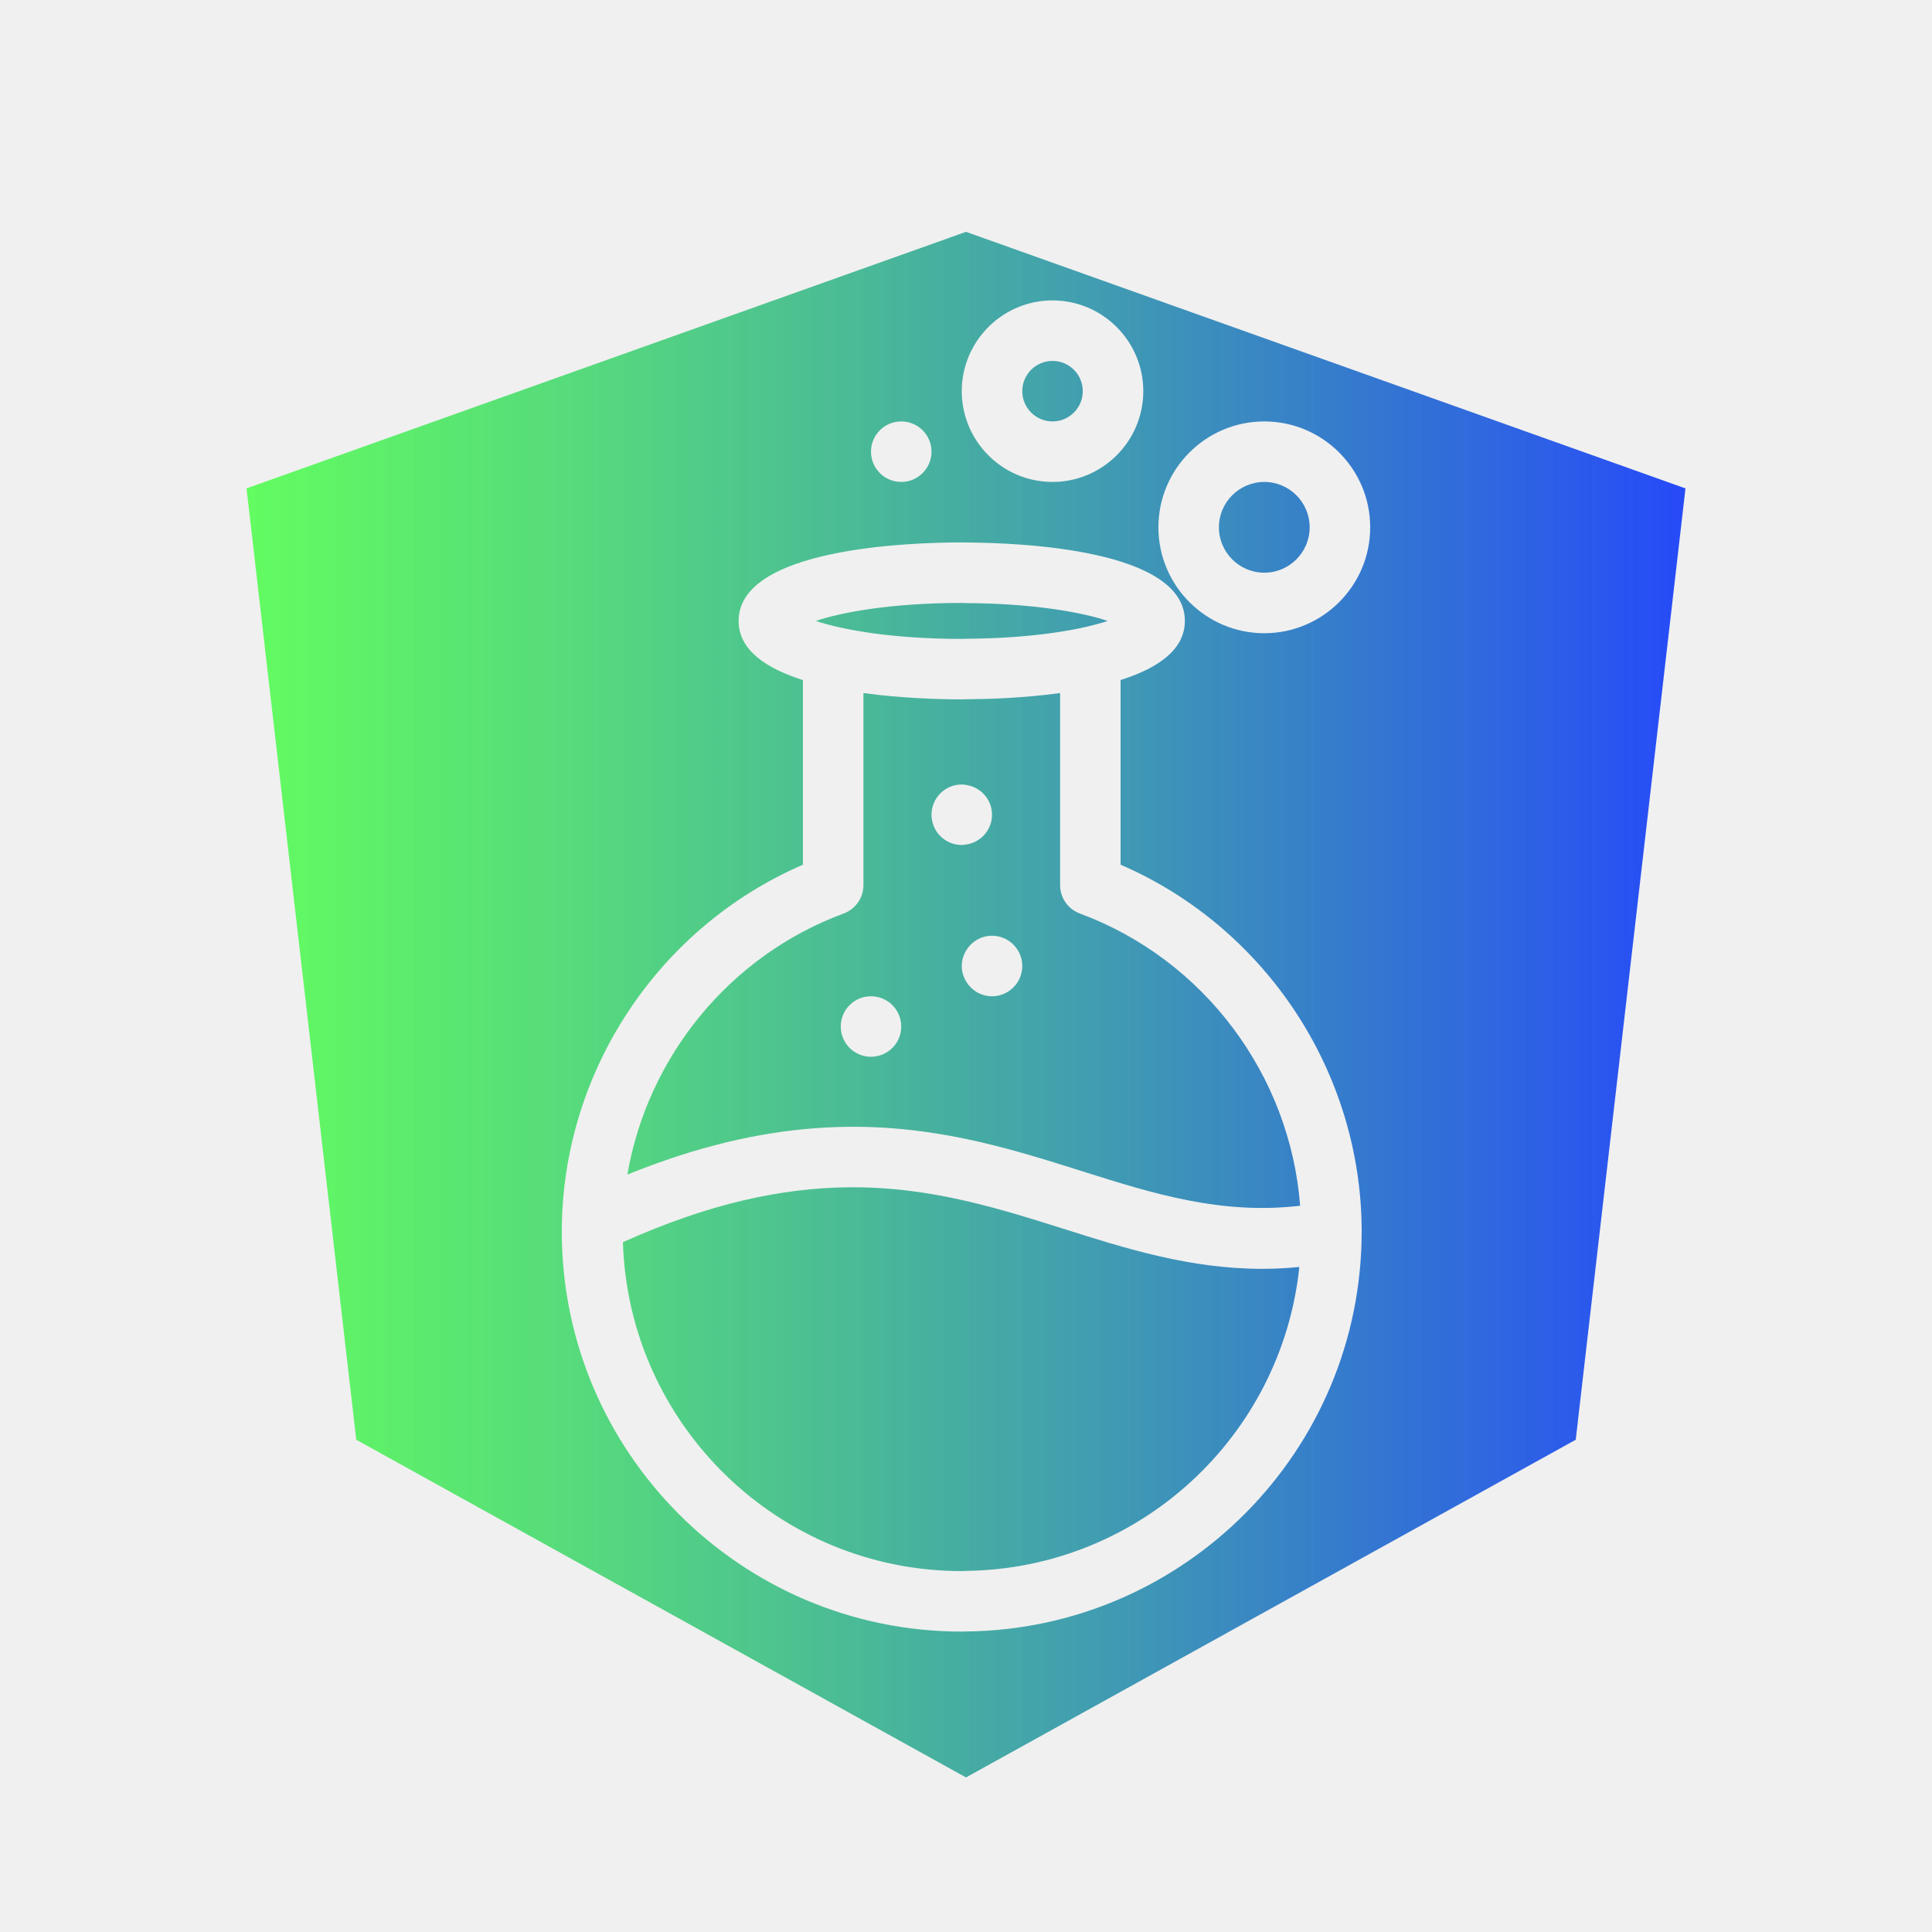
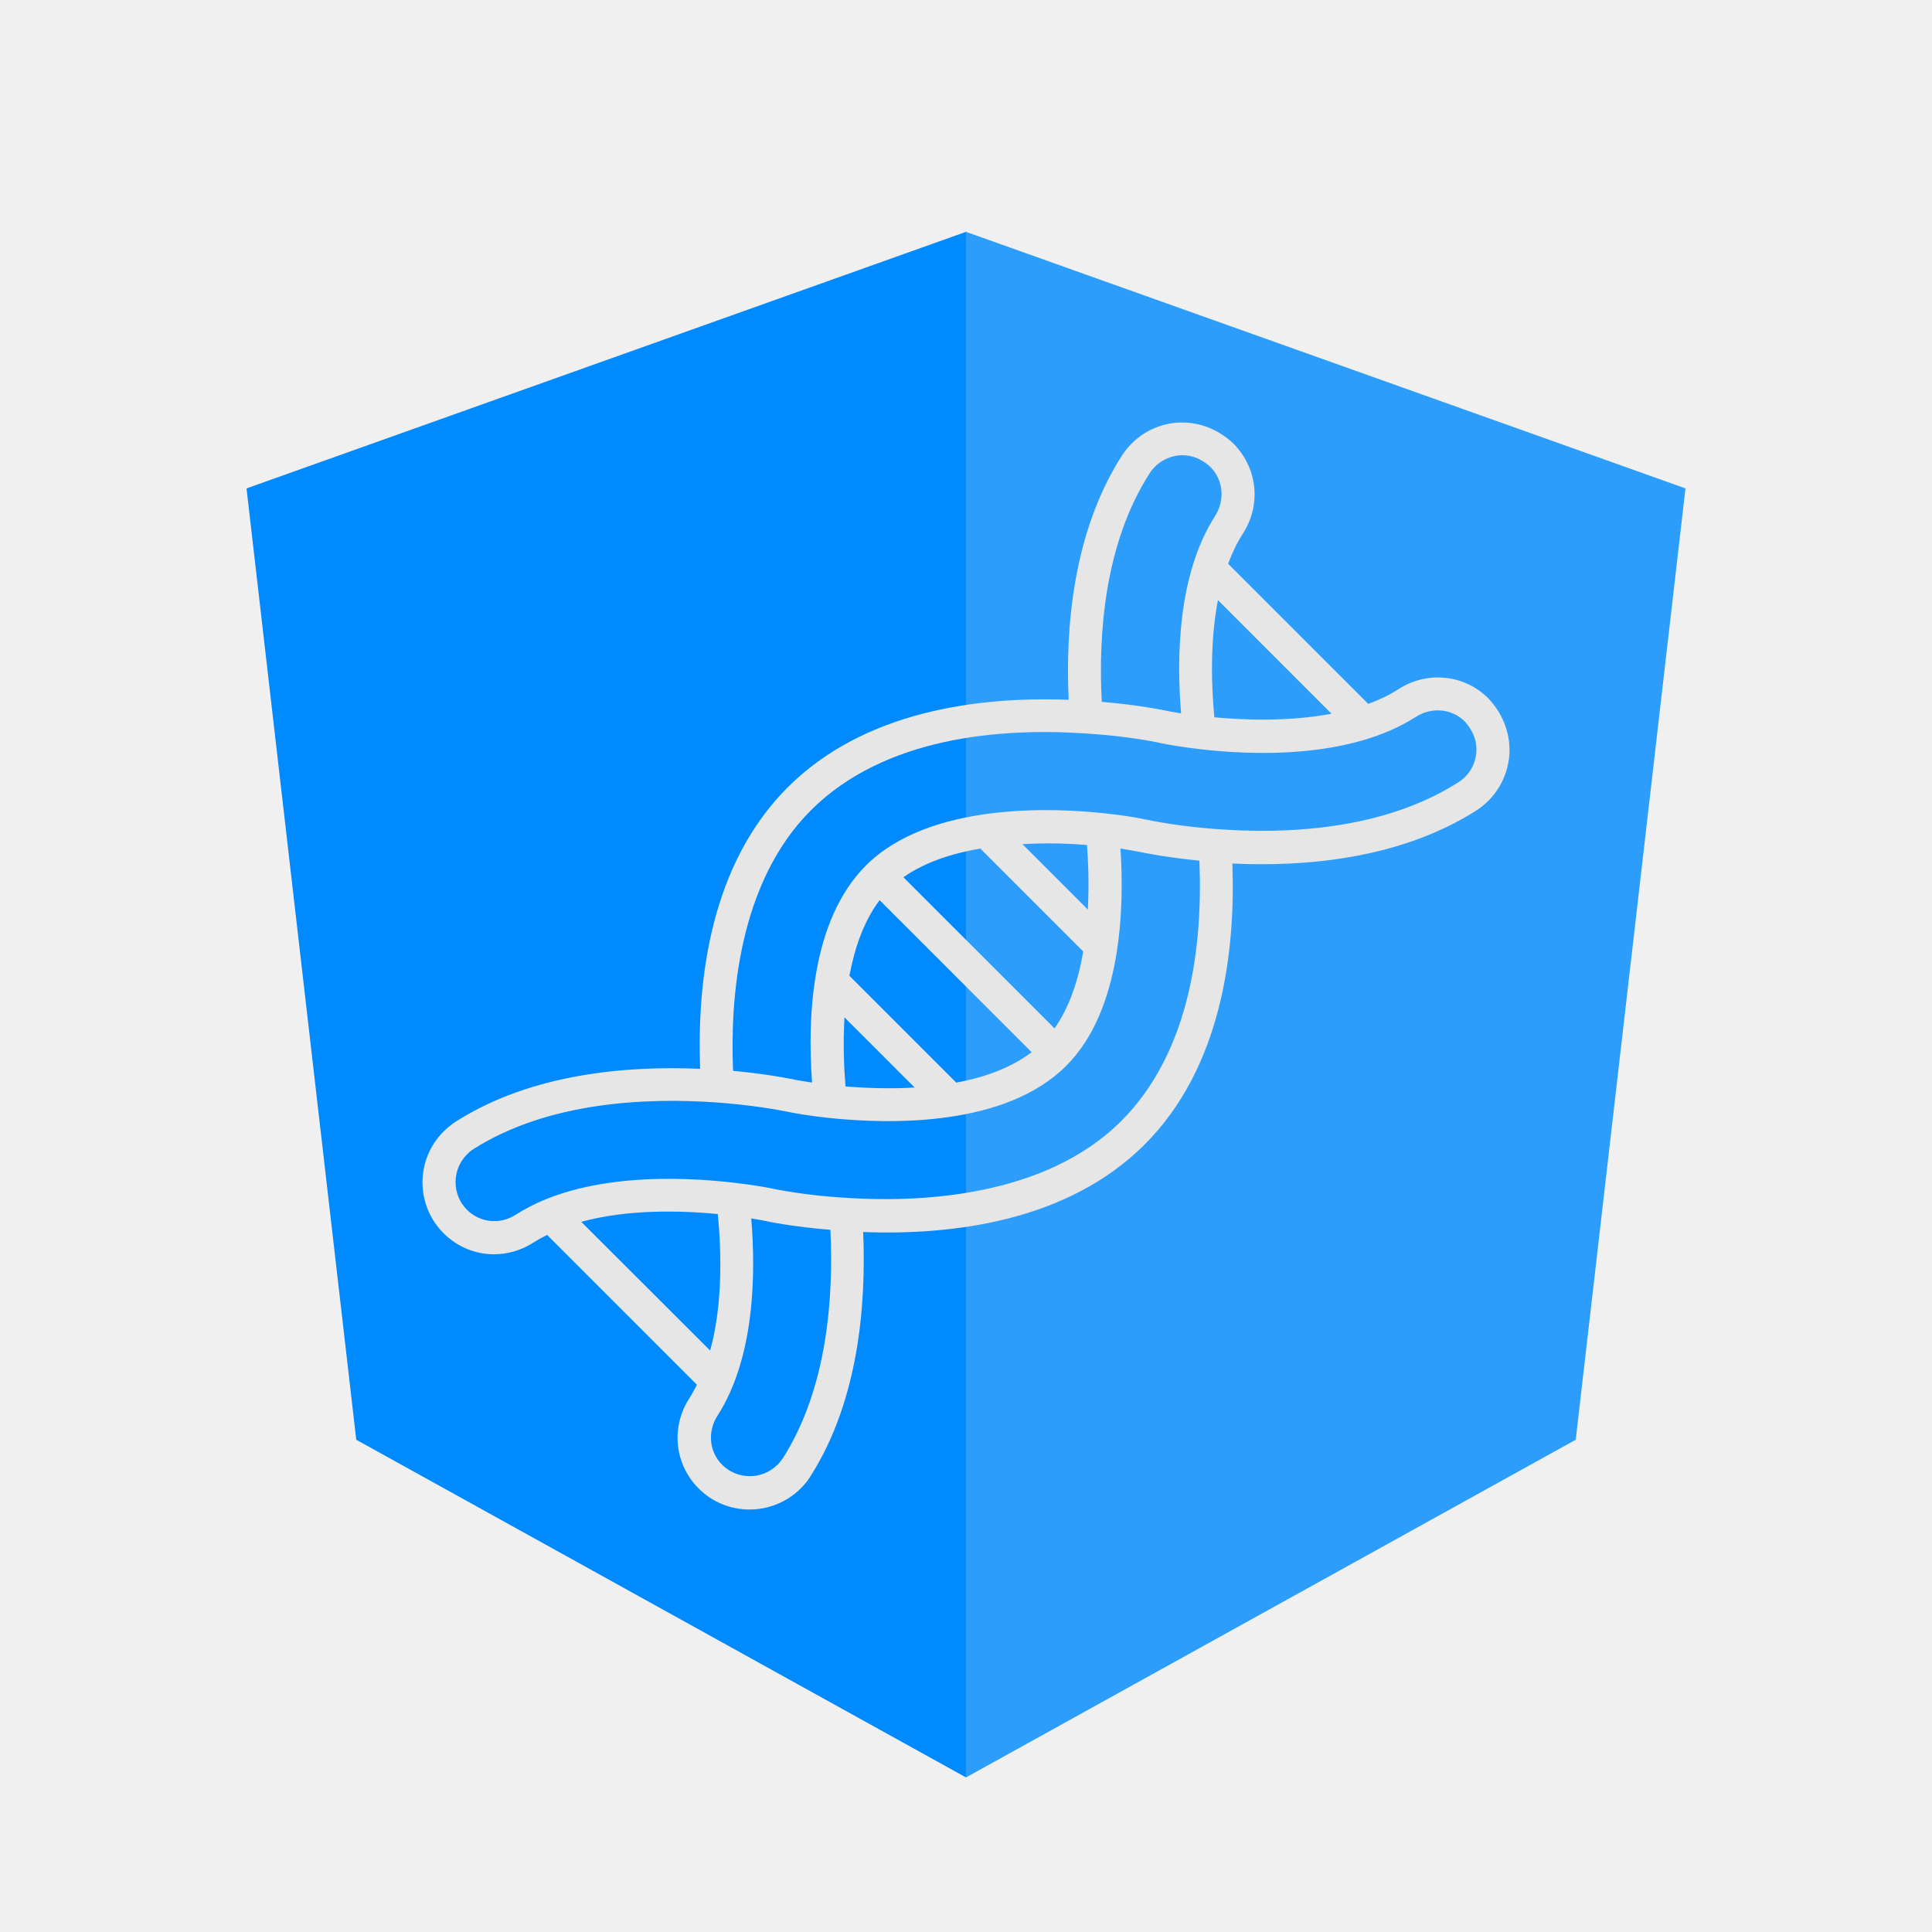
<svg xmlns="http://www.w3.org/2000/svg" xmlns:xlink="http://www.w3.org/1999/xlink" version="1.1" id="Layer_1" x="0px" y="0px" viewBox="0 0 250 250" style="enable-background:new 0 0 250 250;" xml:space="preserve">
  <defs id="defs21">
-     <linearGradient id="linearGradient16288">
-       <stop style="stop-color:#274cf7;stop-opacity:1" offset="0" id="stop16284" />
-       <stop style="stop-color:#3dff3a;stop-opacity:0.789" offset="1" id="stop16286" />
-     </linearGradient>
    <linearGradient id="linearGradient3954">
      <stop style="stop-color:#ffffff;stop-opacity:1;" offset="0" id="stop3950" />
      <stop style="stop-color:#ffffff;stop-opacity:0;" offset="1" id="stop3952" />
    </linearGradient>
    <linearGradient xlink:href="#linearGradient3954" id="linearGradient3956" x1="31.9" y1="130" x2="218.1" y2="130" gradientUnits="userSpaceOnUse" />
-     <linearGradient xlink:href="#linearGradient16288" id="linearGradient16290" x1="216.455" y1="120.997" x2="31.9" y2="120.997" gradientUnits="userSpaceOnUse" />
  </defs>
  <style type="text/css" id="style2">
	.st0{fill:#FFFFFF;}
	.st1{opacity:0.9;}
</style>
-   <g id="g16" style="fill-opacity:1;fill:#e6e6e6">
-     <path id="path623" style="fill:url(#linearGradient16290);fill-opacity:1" class="st0" d="M 125 30 L 31.9 63.199 L 46.1 186.301 L 125 230 L 203.9 186.301 L 218.1 63.199 L 125 30 z M 136.195 38.873 C 142.671 38.873 147.941 44.142 147.941 50.617 C 147.941 57.093 142.671 62.363 136.195 62.363 C 130.954 62.363 126.506 58.909 125 54.158 C 124.645 53.04 124.451 51.851 124.451 50.617 C 124.451 49.383 124.645 48.194 125 47.076 C 126.506 42.326 130.954 38.873 136.195 38.873 z M 136.195 46.703 C 134.039 46.703 132.281 48.456 132.281 50.617 C 132.281 52.778 134.039 54.533 136.195 54.533 C 138.352 54.533 140.109 52.778 140.109 50.617 C 140.109 48.456 138.352 46.703 136.195 46.703 z M 116.621 54.533 C 118.782 54.533 120.537 56.283 120.537 58.447 C 120.537 60.612 118.782 62.363 116.621 62.363 C 114.46 62.363 112.705 60.612 112.705 58.447 C 112.705 56.283 114.46 54.533 116.621 54.533 z M 163.6 54.533 C 171.155 54.533 177.303 60.679 177.303 68.234 C 177.303 75.79 171.155 81.938 163.6 81.938 C 156.044 81.938 149.898 75.79 149.898 68.234 C 149.898 60.679 156.044 54.533 163.6 54.533 z M 163.6 62.363 C 160.362 62.363 157.727 64.997 157.727 68.234 C 157.727 71.472 160.362 74.107 163.6 74.107 C 166.837 74.107 169.471 71.472 169.471 68.234 C 169.471 64.997 166.837 62.363 163.6 62.363 z M 124.449 70.191 C 124.596 70.191 124.84 70.198 125 70.199 C 132.259 70.234 153.322 71.132 153.322 80.344 C 153.322 84.138 149.725 86.5 145.004 87.996 L 145.004 111.889 C 163.771 120.008 176.199 138.752 176.199 159.375 C 176.199 187.726 153.282 210.816 125 211.113 C 124.816 211.115 124.634 211.127 124.449 211.127 C 95.913 211.127 72.697 187.912 72.697 159.381 C 72.697 138.753 85.129 120.008 103.896 111.893 L 103.896 88 C 99.176 86.504 95.576 84.141 95.576 80.348 C 95.576 70.928 117.675 70.191 124.449 70.191 z M 124.451 78.021 C 115.397 78.021 108.952 79.212 105.57 80.348 C 108.952 81.483 115.397 82.674 124.451 82.674 C 124.649 82.674 124.805 82.657 125 82.656 C 133.745 82.606 140.023 81.458 143.332 80.348 C 140.024 79.237 133.746 78.089 125 78.039 C 124.805 78.038 124.649 78.021 124.451 78.021 z M 111.727 89.68 L 111.727 114.535 C 111.727 116.175 110.707 117.639 109.172 118.207 C 94.385 123.675 83.806 136.761 81.18 151.994 C 99.34 144.614 113.163 144.905 125 147.379 C 130.317 148.49 135.233 150.039 139.961 151.535 C 149.239 154.471 158.071 157.223 168.238 156.021 C 166.931 139.094 155.805 124.158 139.73 118.207 C 138.196 117.639 137.176 116.176 137.176 114.535 L 137.176 89.68 C 132.34 90.342 127.731 90.47 125 90.482 C 124.855 90.483 124.585 90.498 124.451 90.498 C 121.805 90.498 116.819 90.376 111.727 89.68 z M 124.451 101.512 C 124.639 101.512 124.819 101.543 125 101.568 C 126.899 101.837 128.365 103.449 128.365 105.426 C 128.365 107.402 126.899 109.016 125 109.285 C 124.819 109.311 124.639 109.34 124.451 109.34 C 122.29 109.34 120.537 107.591 120.537 105.426 C 120.537 103.261 122.29 101.512 124.451 101.512 z M 128.365 121.084 C 130.526 121.084 132.281 122.835 132.281 125 C 132.281 127.165 130.526 128.916 128.365 128.916 C 126.924 128.916 125.679 128.128 125 126.967 C 124.661 126.387 124.451 125.721 124.451 125 C 124.451 124.279 124.661 123.613 125 123.033 C 125.679 121.872 126.924 121.084 128.365 121.084 z M 112.705 128.916 C 114.866 128.916 116.621 130.665 116.621 132.83 C 116.621 134.995 114.866 136.744 112.705 136.744 C 110.544 136.744 108.793 134.995 108.793 132.83 C 108.793 130.665 110.544 128.916 112.705 128.916 z M 109.523 153.639 C 101.251 153.759 91.873 155.658 80.604 160.74 C 81.33 184.326 100.696 203.299 124.451 203.299 C 124.636 203.299 124.816 203.276 125 203.273 C 147.424 202.994 165.853 185.849 168.133 163.947 C 166.501 164.108 164.9 164.186 163.334 164.186 C 153.967 164.186 145.678 161.558 137.602 159.002 C 133.5 157.704 129.355 156.403 125 155.402 C 120.183 154.296 115.109 153.557 109.523 153.639 z " />
+   <g id="g16" style="fill:#e6e6e6;fill-opacity:1">
+     <path id="path623" style="fill:#008aff;fill-opacity:1" class="st0" d="M 125,30 31.9,63.199 46.1,186.301 125,230 c 0,-87.153 0,-116.387 0,-200 z" />
+     <path id="path623-3" style="opacity:0.9;fill:#008aff;fill-opacity:0.898" class="st0" d="M 125,30 218.1,63.199 203.9,186.301 125,230 c 0,-87.153 0,-116.387 0,-200 z" />
+     <path d="m 192.605,90.379 c -3.12,-3.12 -7.933,-3.604 -11.669,-1.187 -1.187,0.769 -2.505,1.385 -3.889,1.89 L 158.918,72.952 c 0.505,-1.362 1.121,-2.681 1.89,-3.867 2.439,-3.757 1.934,-8.549 -1.253,-11.735 -2.131,-1.978 -4.79,-2.9 -7.515,-2.637 -2.857,0.307 -5.384,1.89 -6.922,4.329 -6.263,9.866 -7.273,22.172 -6.834,31.513 -11.515,-0.439 -26.392,1.362 -36.368,11.339 -9.955,9.955 -11.756,24.853 -11.317,36.412 -9.427,-0.418 -21.8,0.593 -31.557,6.791 -0.593,0.373 -1.121,0.813 -1.626,1.296 -1.758,1.758 -2.747,4.109 -2.747,6.593 0,2.483 0.967,4.835 2.725,6.593 1.802,1.802 4.153,2.725 6.527,2.725 1.758,0 3.538,-0.505 5.142,-1.538 0.55,-0.352 1.143,-0.681 1.736,-0.967 l 19.382,19.382 c -0.307,0.593 -0.615,1.187 -0.967,1.736 -2.439,3.757 -1.934,8.549 1.187,11.69 1.824,1.824 4.197,2.725 6.593,2.725 2.395,0 4.79,-0.923 6.614,-2.725 0.484,-0.484 0.923,-1.011 1.296,-1.626 6.197,-9.757 7.186,-22.128 6.791,-31.557 11.559,0.439 26.436,-1.362 36.412,-11.317 9.955,-9.955 11.779,-24.832 11.361,-36.368 9.318,0.439 21.6,-0.55 31.49,-6.812 2.439,-1.538 4,-4.066 4.329,-6.944 0.262,-2.769 -0.661,-5.428 -2.683,-7.603 z m -20.305,1.978 c -5.581,1.055 -11.427,0.813 -15.163,0.462 -0.352,-3.714 -0.615,-9.581 0.462,-15.163 z M 148.722,61.307 c 0.835,-1.34 2.22,-2.197 3.78,-2.373 1.89,-0.198 3.296,0.725 4.109,1.472 1.692,1.692 1.934,4.307 0.615,6.373 -4.856,7.581 -4.988,18.371 -4.395,25.534 -0.791,-0.132 -1.362,-0.241 -1.648,-0.286 -0.659,-0.154 -3.934,-0.813 -8.615,-1.208 -0.461,-8.768 0.352,-20.416 6.153,-29.513 z M 75.216,158.106 c 5.999,-1.648 12.855,-1.472 17.668,-1.011 0.462,4.79 0.659,11.669 -0.989,17.668 z m 26.127,30.522 c -0.22,0.33 -0.439,0.615 -0.725,0.901 -1.978,1.978 -5.186,1.978 -7.164,0.022 -1.692,-1.692 -1.934,-4.307 -0.615,-6.351 4.835,-7.537 4.967,-18.349 4.373,-25.534 1.033,0.154 1.626,0.286 1.626,0.286 0.681,0.154 3.955,0.813 8.615,1.187 0.418,8.812 -0.418,20.502 -6.109,29.49 z m 43.751,-43.576 c -10.043,10.043 -26.546,10.526 -35.512,9.955 -5.34,-0.307 -9.142,-1.099 -9.889,-1.253 -0.066,-0.022 -1.846,-0.373 -4.637,-0.703 -6.9,-0.813 -19.733,-1.362 -28.281,4.109 -2.044,1.34 -4.658,1.077 -6.351,-0.615 -0.945,-0.945 -1.472,-2.22 -1.472,-3.582 0,-1.362 0.528,-2.637 1.494,-3.604 0.264,-0.264 0.55,-0.505 0.879,-0.703 9.647,-6.109 22.393,-6.636 31.38,-5.999 4.549,0.33 7.911,0.945 9.142,1.187 0.769,0.176 2.879,0.55 5.384,0.813 8.108,0.857 22.876,1.121 30.743,-6.746 7.23,-7.23 7.515,-20.591 7.01,-28.106 0.857,0.132 1.648,0.264 2.307,0.396 1.165,0.241 4.021,0.791 7.911,1.165 0.439,10.745 -1.077,24.655 -10.109,33.687 z m -4.439,-35.71 c 0.154,2.088 0.286,5.076 0.11,8.351 l -8.46,-8.46 c 3.274,-0.198 6.262,-0.066 8.35,0.109 z m -13.8,0.462 13.316,13.316 c -0.615,3.626 -1.758,7.186 -3.714,9.955 l -19.558,-19.558 c 2.791,-1.956 6.329,-3.098 9.955,-3.714 z m -13.031,6.68 19.668,19.668 c -2.681,2.044 -6.131,3.274 -9.757,3.933 l -13.822,-13.822 c 0.681,-3.604 1.868,-7.076 3.912,-9.779 z m -4.416,24.107 c -0.198,-2.395 -0.33,-5.56 -0.132,-8.944 l 9.076,9.076 c -3.209,0.197 -6.329,0.065 -8.944,-0.132 z m 79.263,-39.335 c -9.779,6.218 -22.414,6.702 -31.313,6.021 -4.571,-0.33 -7.955,-0.989 -9.208,-1.253 -1.428,-0.307 -3.318,-0.593 -5.318,-0.791 -6.527,-0.703 -22.567,-1.451 -30.787,6.768 -7.098,7.098 -7.581,19.712 -6.966,28.083 -1.296,-0.198 -2.088,-0.352 -2.154,-0.352 l -0.264,-0.066 c -1.143,-0.22 -3.955,-0.747 -7.801,-1.099 -0.396,-9.229 0.659,-24.281 10.043,-33.687 9.559,-9.559 24.567,-10.702 35.489,-9.977 5.384,0.33 9.163,1.099 9.911,1.274 0.615,0.132 2.263,0.439 4.637,0.725 6.857,0.835 19.645,1.385 28.26,-4.131 2.044,-1.319 4.658,-1.077 6.307,0.55 0.791,0.857 1.714,2.286 1.517,4.153 -0.154,1.562 -1.011,2.946 -2.352,3.781 z" fill="#ffffff" id="path1770" style="fill:#e6e6e6;fill-opacity:1;stroke:none;stroke-width:4.366;stroke-miterlimit:4;stroke-dasharray:none;stroke-opacity:1" />
  </g>
</svg>
